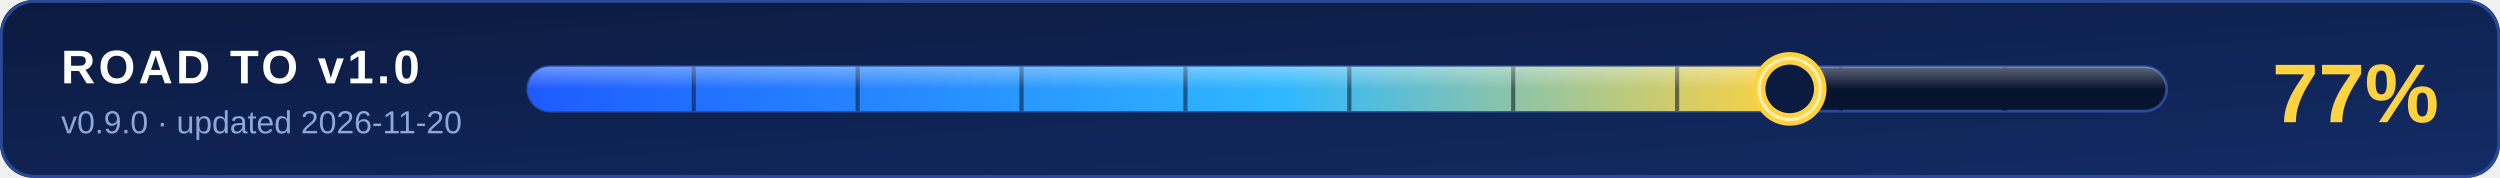
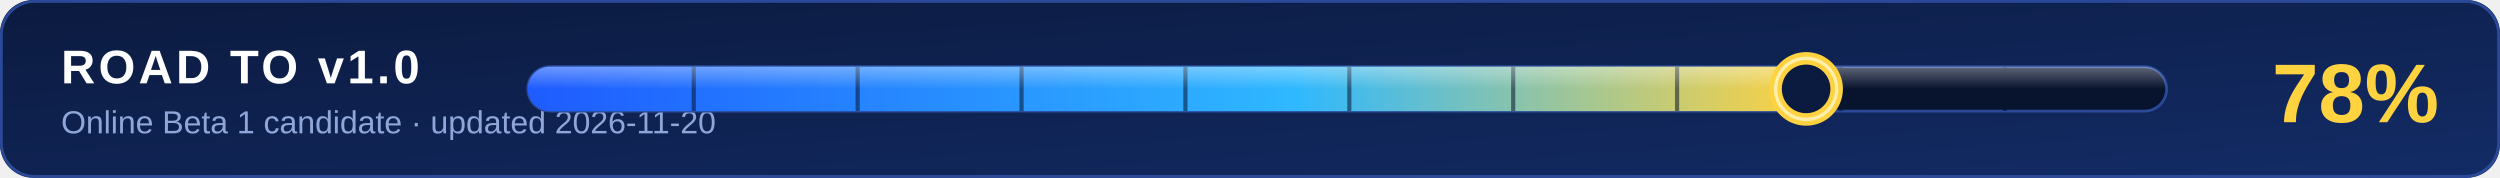
- <svg xmlns="http://www.w3.org/2000/svg" width="900" height="64" viewBox="0 0 900 64" role="img" aria-label="Road to v1.0: 77% done">
+ <svg xmlns="http://www.w3.org/2000/svg" width="900" height="64" viewBox="0 0 900 64" role="img" aria-label="Road to v1.0: 78% done">
  <defs>
    <linearGradient id="bg" x1="0" y1="0" x2="1" y2="1">
      <stop offset="0" stop-color="#0b1a3f" />
      <stop offset="1" stop-color="#132c66" />
    </linearGradient>
    <linearGradient id="fill" x1="0" y1="0" x2="1" y2="0">
      <stop offset="0" stop-color="#1e5bff" />
      <stop offset="0.6" stop-color="#2fb8ff" />
      <stop offset="1" stop-color="#ffd23f" />
    </linearGradient>
    <linearGradient id="shine" x1="0" y1="0" x2="0" y2="1">
      <stop offset="0" stop-color="#fff" stop-opacity="0.35" />
      <stop offset="0.5" stop-color="#fff" stop-opacity="0" />
    </linearGradient>
    <clipPath id="c">
      <rect x="190" y="24" width="590" height="16" rx="8" />
    </clipPath>
  </defs>
  <rect width="900" height="64" rx="12" fill="url(#bg)" />
  <rect x="0.5" y="0.5" width="899" height="63" rx="12" fill="none" stroke="#2a4a99" />
  <g font-family="'Segoe UI', -apple-system, 'Helvetica Neue', Arial, sans-serif">
    <text x="22" y="30" fill="#ffffff" font-size="17" font-weight="700" letter-spacing="1.2">ROAD TO v1.0</text>
-     <text x="22" y="48" fill="#8fa6d9" font-size="11.5">v0.9.0 · updated 2026-11-20</text>
+     <text x="22" y="48" fill="#8fa6d9" font-size="11.5">Online Beta 1 candidate · updated 2026-11-20</text>
    <rect x="190" y="24" width="590" height="16" rx="8" fill="#08132e" stroke="#2a4a99" />
    <g clip-path="url(#c)">
-       <rect x="190" y="24" width="454.3" height="16" fill="url(#fill)" />
+       <rect x="190" y="24" width="460.2" height="16" fill="url(#fill)" />
      <rect x="249.0" y="24" width="1.5" height="16" fill="#08132e" opacity="0.55" />
      <rect x="308.0" y="24" width="1.5" height="16" fill="#08132e" opacity="0.55" />
      <rect x="367.0" y="24" width="1.5" height="16" fill="#08132e" opacity="0.55" />
      <rect x="426.0" y="24" width="1.5" height="16" fill="#08132e" opacity="0.55" />
      <rect x="485.0" y="24" width="1.5" height="16" fill="#08132e" opacity="0.55" />
      <rect x="544.0" y="24" width="1.5" height="16" fill="#08132e" opacity="0.55" />
      <rect x="603.0" y="24" width="1.5" height="16" fill="#08132e" opacity="0.55" />
      <rect x="662.0" y="24" width="1.5" height="16" fill="#08132e" opacity="0.55" />
      <rect x="721.0" y="24" width="1.5" height="16" fill="#08132e" opacity="0.55" />
      <rect x="190" y="24" width="590" height="16" fill="url(#shine)" />
    </g>
-     <circle cx="644.3" cy="32.0" r="11" fill="#0b1a3f" stroke="#ffd23f" stroke-width="4.5" />
-     <circle cx="644.3" cy="32.0" r="11" fill="none" stroke="#fff6c8" stroke-width="1.2" opacity="0.8" />
-     <text x="878" y="44" fill="#ffd23f" font-size="30" font-weight="800" text-anchor="end">77%</text>
+     <circle cx="650.2" cy="32.0" r="11" fill="#0b1a3f" stroke="#ffd23f" stroke-width="4.5" />
+     <circle cx="650.2" cy="32.0" r="11" fill="none" stroke="#fff6c8" stroke-width="1.2" opacity="0.8" />
+     <text x="878" y="44" fill="#ffd23f" font-size="30" font-weight="800" text-anchor="end">78%</text>
  </g>
</svg>
